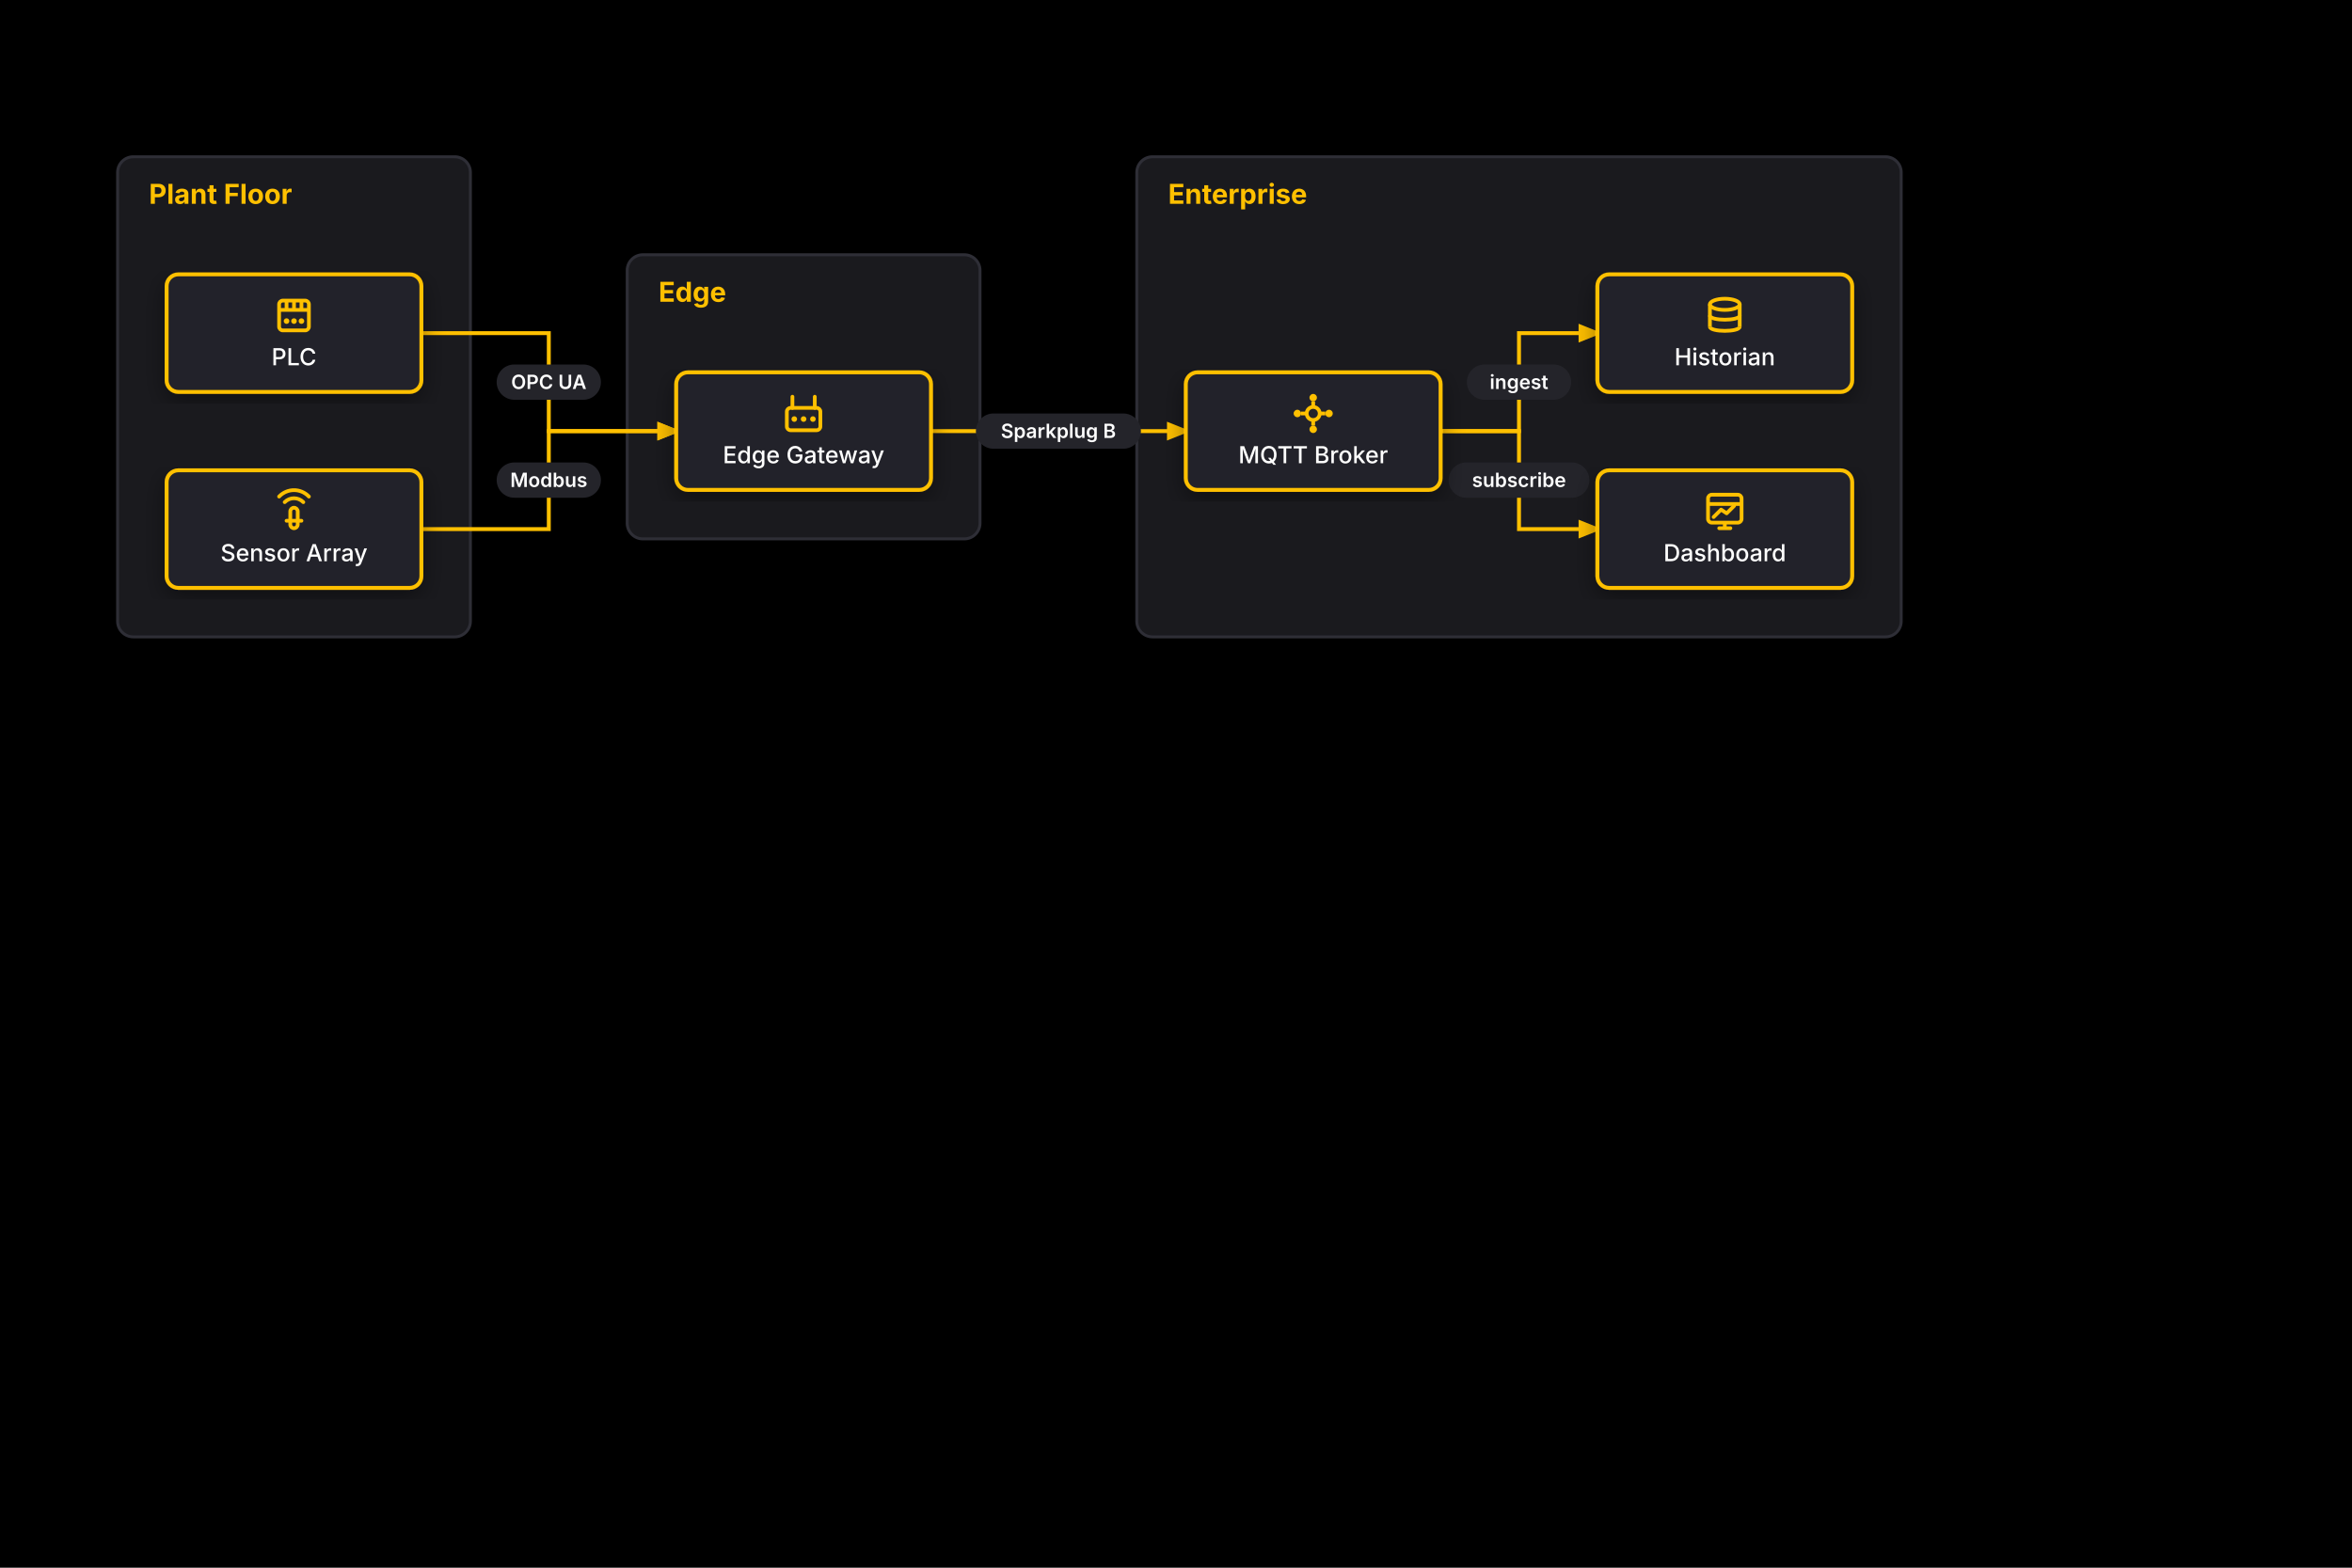
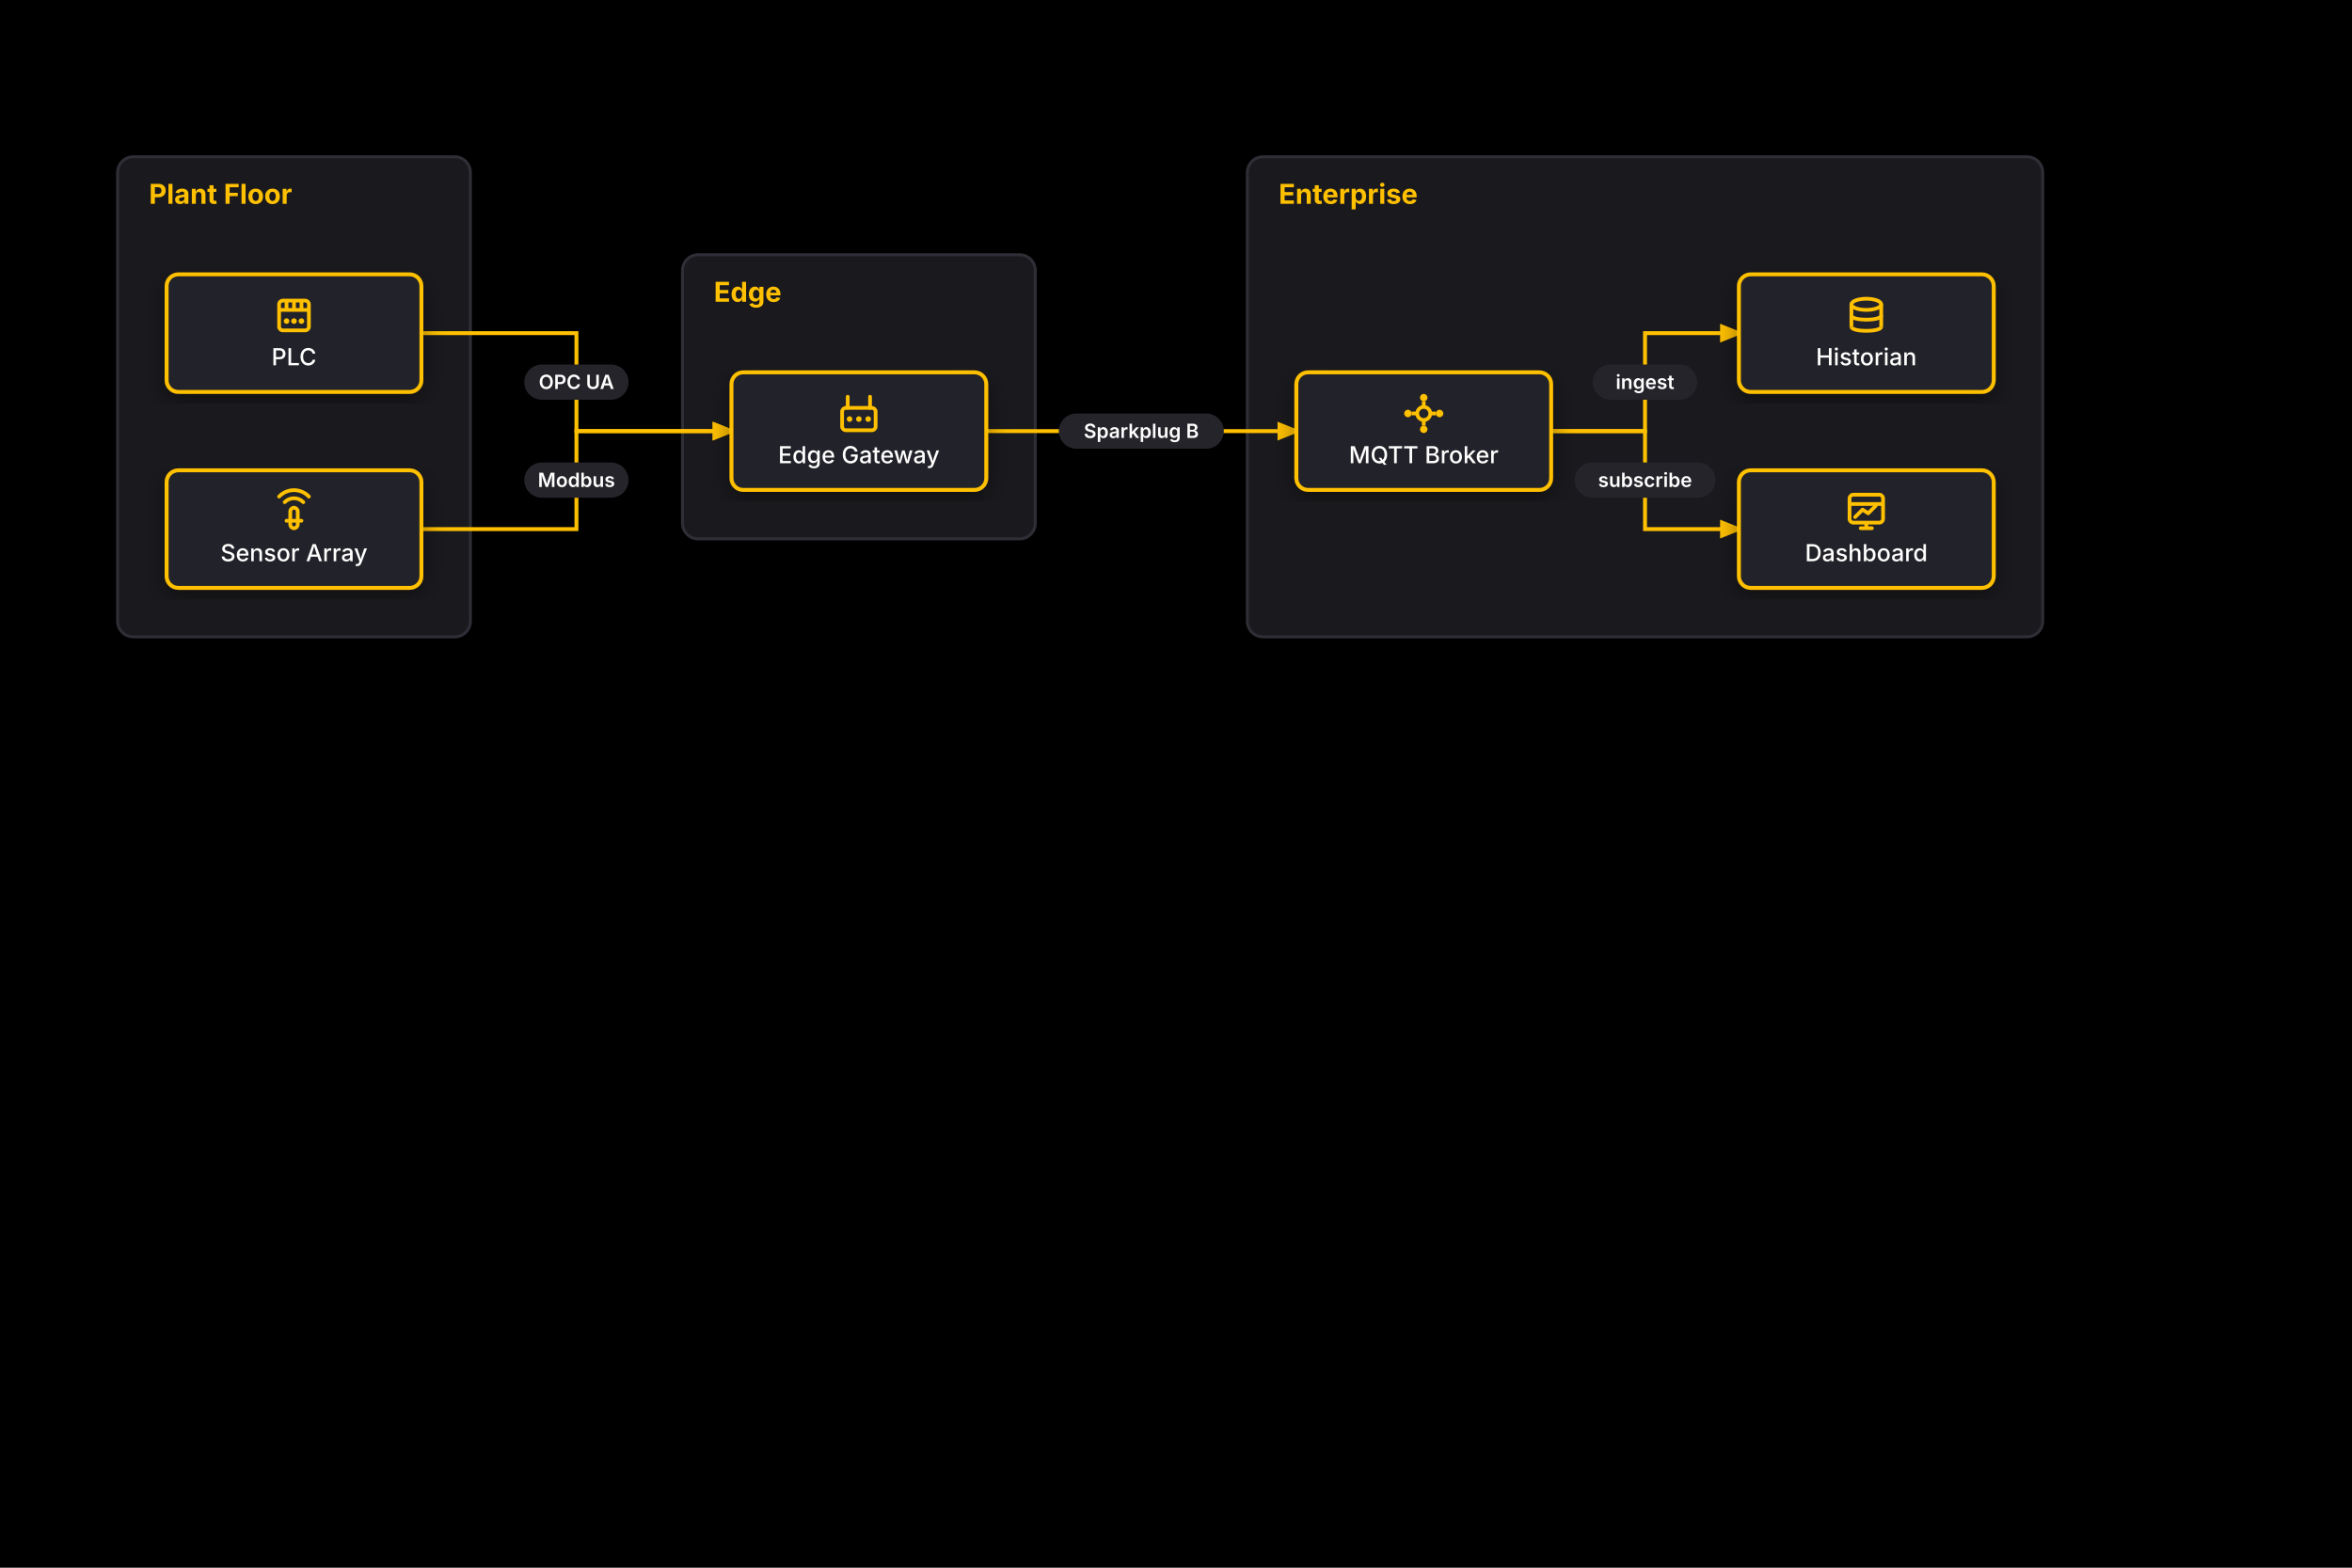
<svg xmlns="http://www.w3.org/2000/svg" viewBox="0 0 1200 800" width="1200" height="800">
  <defs>
    <marker id="arrow" viewBox="0 0 10 10" refX="8" refY="5" markerWidth="6" markerHeight="6" orient="auto-start-reverse">
      <path d="M 0 1 L 10 5 L 0 9 z" fill="#FFC000" />
    </marker>
    <marker id="arrow-tail" viewBox="0 0 10 10" refX="2" refY="5" markerWidth="6" markerHeight="6" orient="auto">
      <path d="M 10 1 L 0 5 L 10 9 z" fill="#FFC000" />
    </marker>
    <filter id="shadow" x="-10%" y="-10%" width="120%" height="120%">
      <feDropShadow dx="0" dy="4" stdDeviation="6" flood-color="#000000" flood-opacity="0.4" />
    </filter>
  </defs>
  <rect width="100%" height="100%" fill="#000000" />
  <g id="group_1">
    <rect x="60.0" y="80.0" width="180.0" height="245.0" rx="8" fill="#1A1A1E" stroke="#2E2E36" stroke-width="1.5" />
    <text x="76.0" y="104.0" fill="#FFC000" font-family="Inter, -apple-system, BlinkMacSystemFont, 'Segoe UI', Roboto, sans-serif" font-size="14" font-weight="bold">Plant Floor</text>
  </g>
  <g id="group_4">
-     <rect x="320.0" y="130.0" width="180.0" height="145.0" rx="8" fill="#1A1A1E" stroke="#2E2E36" stroke-width="1.5" />
-     <text x="336.0" y="154.0" fill="#FFC000" font-family="Inter, -apple-system, BlinkMacSystemFont, 'Segoe UI', Roboto, sans-serif" font-size="14" font-weight="bold">Edge</text>
+     <rect x="348.2" y="130.0" width="180.0" height="145.0" rx="8" fill="#1A1A1E" stroke="#2E2E36" stroke-width="1.5" />
+     <text x="364.2" y="154.0" fill="#FFC000" font-family="Inter, -apple-system, BlinkMacSystemFont, 'Segoe UI', Roboto, sans-serif" font-size="14" font-weight="bold">Edge</text>
  </g>
  <g id="group_6">
-     <rect x="580.0" y="80.0" width="390.0" height="245.0" rx="8" fill="#1A1A1E" stroke="#2E2E36" stroke-width="1.5" />
-     <text x="596.0" y="104.0" fill="#FFC000" font-family="Inter, -apple-system, BlinkMacSystemFont, 'Segoe UI', Roboto, sans-serif" font-size="14" font-weight="bold">Enterprise</text>
+     <rect x="636.4" y="80.0" width="405.8" height="245.0" rx="8" fill="#1A1A1E" stroke="#2E2E36" stroke-width="1.5" />
+     <text x="652.4" y="104.0" fill="#FFC000" font-family="Inter, -apple-system, BlinkMacSystemFont, 'Segoe UI', Roboto, sans-serif" font-size="14" font-weight="bold">Enterprise</text>
  </g>
-   <path d="M 215.0 170.0 L 280.0 170.0 L 280.0 220.0 L 345.0 220.0" fill="none" stroke="#FFC000" stroke-width="2" marker-end="url(#arrow)" />
+   <path d="M 215.0 170.0 L 294.1 170.0 L 294.1 220.0 L 373.2 220.0" fill="none" stroke="#FFC000" stroke-width="2" marker-end="url(#arrow)" />
  <g class="badge">
-     <rect x="253.4" y="186.0" width="53.2" height="18.0" rx="9.0" fill="#24242A" />
-     <text x="280.0" y="198.5" fill="#FFFFFF" font-size="10.0" font-family="Inter, -apple-system, BlinkMacSystemFont, 'Segoe UI', Roboto, sans-serif" font-weight="600" text-anchor="middle">OPC UA</text>
+     <rect x="267.5" y="186.0" width="53.2" height="18.0" rx="9.0" fill="#24242A" />
+     <text x="294.1" y="198.5" fill="#FFFFFF" font-size="10.0" font-family="Inter, -apple-system, BlinkMacSystemFont, 'Segoe UI', Roboto, sans-serif" font-weight="600" text-anchor="middle">OPC UA</text>
  </g>
-   <path d="M 215.0 270.0 L 280.0 270.0 L 280.0 220.0 L 345.0 220.0" fill="none" stroke="#FFC000" stroke-width="2" marker-end="url(#arrow)" />
+   <path d="M 215.0 270.0 L 294.1 270.0 L 294.1 220.0 L 373.2 220.0" fill="none" stroke="#FFC000" stroke-width="2" marker-end="url(#arrow)" />
  <g class="badge">
-     <rect x="253.4" y="236.0" width="53.2" height="18.0" rx="9.0" fill="#24242A" />
-     <text x="280.0" y="248.5" fill="#FFFFFF" font-size="10.0" font-family="Inter, -apple-system, BlinkMacSystemFont, 'Segoe UI', Roboto, sans-serif" font-weight="600" text-anchor="middle">Modbus</text>
+     <rect x="267.5" y="236.0" width="53.2" height="18.0" rx="9.0" fill="#24242A" />
+     <text x="294.1" y="248.5" fill="#FFFFFF" font-size="10.0" font-family="Inter, -apple-system, BlinkMacSystemFont, 'Segoe UI', Roboto, sans-serif" font-weight="600" text-anchor="middle">Modbus</text>
  </g>
-   <path d="M 475.0 220.0 L 605.0 220.0" fill="none" stroke="#FFC000" stroke-width="2" marker-end="url(#arrow)" />
+   <path d="M 503.2 220.0 L 661.4 220.0" fill="none" stroke="#FFC000" stroke-width="2" marker-end="url(#arrow)" />
  <g class="badge">
-     <rect x="497.9" y="211.0" width="84.2" height="18.0" rx="9.0" fill="#24242A" />
-     <text x="540.0" y="223.5" fill="#FFFFFF" font-size="10.0" font-family="Inter, -apple-system, BlinkMacSystemFont, 'Segoe UI', Roboto, sans-serif" font-weight="600" text-anchor="middle">Sparkplug B</text>
+     <rect x="540.2" y="211.0" width="84.2" height="18.0" rx="9.0" fill="#24242A" />
+     <text x="582.3" y="223.5" fill="#FFFFFF" font-size="10.0" font-family="Inter, -apple-system, BlinkMacSystemFont, 'Segoe UI', Roboto, sans-serif" font-weight="600" text-anchor="middle">Sparkplug B</text>
  </g>
-   <path d="M 735.0 220.0 L 775.0 220.0 L 775.0 170.0 L 815.0 170.0" fill="none" stroke="#FFC000" stroke-width="2" marker-end="url(#arrow)" />
+   <path d="M 791.4 220.0 L 839.3 220.0 L 839.3 170.0 L 887.2 170.0" fill="none" stroke="#FFC000" stroke-width="2" marker-end="url(#arrow)" />
  <g class="badge">
-     <rect x="748.4" y="186.0" width="53.2" height="18.0" rx="9.0" fill="#24242A" />
-     <text x="775.0" y="198.5" fill="#FFFFFF" font-size="10.0" font-family="Inter, -apple-system, BlinkMacSystemFont, 'Segoe UI', Roboto, sans-serif" font-weight="600" text-anchor="middle">ingest</text>
+     <rect x="812.7" y="186.0" width="53.2" height="18.0" rx="9.0" fill="#24242A" />
+     <text x="839.3" y="198.5" fill="#FFFFFF" font-size="10.0" font-family="Inter, -apple-system, BlinkMacSystemFont, 'Segoe UI', Roboto, sans-serif" font-weight="600" text-anchor="middle">ingest</text>
  </g>
-   <path d="M 735.0 220.0 L 775.0 220.0 L 775.0 270.0 L 815.0 270.0" fill="none" stroke="#FFC000" stroke-width="2" marker-end="url(#arrow)" />
+   <path d="M 791.4 220.0 L 839.3 220.0 L 839.3 270.0 L 887.2 270.0" fill="none" stroke="#FFC000" stroke-width="2" marker-end="url(#arrow)" />
  <g class="badge">
-     <rect x="739.1" y="236.0" width="71.8" height="18.0" rx="9.0" fill="#24242A" />
-     <text x="775.0" y="248.5" fill="#FFFFFF" font-size="10.0" font-family="Inter, -apple-system, BlinkMacSystemFont, 'Segoe UI', Roboto, sans-serif" font-weight="600" text-anchor="middle">subscribe</text>
+     <rect x="803.4" y="236.0" width="71.8" height="18.0" rx="9.0" fill="#24242A" />
+     <text x="839.3" y="248.5" fill="#FFFFFF" font-size="10.0" font-family="Inter, -apple-system, BlinkMacSystemFont, 'Segoe UI', Roboto, sans-serif" font-weight="600" text-anchor="middle">subscribe</text>
  </g>
  <g id="shape_2" filter="url(#shadow)">
    <rect x="85.0" y="140.0" width="130.0" height="60.0" rx="6.0" fill="#24242A" stroke="#FFC000" stroke-width="2.0" />
    <g class="icon icon-plc" transform="translate(138.6, 149.6) scale(0.95)">
      <rect x="4" y="4" width="16" height="16" rx="2" fill="none" stroke="#FFC000" stroke-width="2.0" />
      <line x1="4" y1="9" x2="20" y2="9" stroke="#FFC000" stroke-width="2.0" />
      <line x1="8" y1="4" x2="8" y2="9" stroke="#FFC000" stroke-width="2.0" />
      <line x1="12" y1="4" x2="12" y2="9" stroke="#FFC000" stroke-width="2.0" />
      <line x1="16" y1="4" x2="16" y2="9" stroke="#FFC000" stroke-width="2.0" />
      <circle cx="8" cy="15" r="1.5" fill="#FFC000" />
      <circle cx="12" cy="15" r="1.5" fill="#FFC000" />
      <circle cx="16" cy="15" r="1.5" fill="#FFC000" />
    </g>
    <text x="150.0" y="186.4" text-anchor="middle" fill="#FFFFFF" font-family="Inter, -apple-system, BlinkMacSystemFont, 'Segoe UI', Roboto, sans-serif" font-size="12" font-weight="500">PLC</text>
  </g>
  <g id="shape_3" filter="url(#shadow)">
    <rect x="85.0" y="240.0" width="130.0" height="60.0" rx="6.0" fill="#24242A" stroke="#FFC000" stroke-width="2.0" />
    <g class="icon icon-sensor" transform="translate(138.6, 249.6) scale(0.95)">
      <path d="M 4 4 A 11 11 0 0 1 20 4" fill="none" stroke="#FFC000" stroke-width="2.0" stroke-linecap="round" />
      <path d="M 7 7 A 7 7 0 0 1 17 7" fill="none" stroke="#FFC000" stroke-width="2.0" stroke-linecap="round" />
      <rect x="10" y="10" width="4" height="11" rx="2" fill="none" stroke="#FFC000" stroke-width="2.0" />
      <line x1="8" y1="17" x2="16" y2="17" stroke="#FFC000" stroke-width="2.0" stroke-linecap="round" />
    </g>
    <text x="150.0" y="286.4" text-anchor="middle" fill="#FFFFFF" font-family="Inter, -apple-system, BlinkMacSystemFont, 'Segoe UI', Roboto, sans-serif" font-size="12" font-weight="500">Sensor Array</text>
  </g>
  <g id="shape_5" filter="url(#shadow)">
-     <rect x="345.0" y="190.0" width="130.0" height="60.0" rx="6.0" fill="#24242A" stroke="#FFC000" stroke-width="2.0" />
-     <g class="icon icon-gateway" transform="translate(398.6, 199.6) scale(0.95)">
+     <rect x="373.2" y="190.0" width="130.0" height="60.0" rx="6.0" fill="#24242A" stroke="#FFC000" stroke-width="2.0" />
+     <g class="icon icon-gateway" transform="translate(426.8, 199.6) scale(0.95)">
      <line x1="6" y1="9" x2="6" y2="3" stroke="#FFC000" stroke-width="2.0" stroke-linecap="round" />
      <line x1="18" y1="9" x2="18" y2="3" stroke="#FFC000" stroke-width="2.0" stroke-linecap="round" />
      <rect x="3" y="9" width="18" height="12" rx="2" fill="none" stroke="#FFC000" stroke-width="2.0" />
      <circle cx="7" cy="15" r="1.5" fill="#FFC000" />
      <circle cx="12" cy="15" r="1.5" fill="#FFC000" />
      <circle cx="17" cy="15" r="1.5" fill="#FFC000" />
    </g>
-     <text x="410.0" y="236.4" text-anchor="middle" fill="#FFFFFF" font-family="Inter, -apple-system, BlinkMacSystemFont, 'Segoe UI', Roboto, sans-serif" font-size="12" font-weight="500">Edge Gateway</text>
+     <text x="438.2" y="236.4" text-anchor="middle" fill="#FFFFFF" font-family="Inter, -apple-system, BlinkMacSystemFont, 'Segoe UI', Roboto, sans-serif" font-size="12" font-weight="500">Edge Gateway</text>
  </g>
  <g id="shape_7" filter="url(#shadow)">
-     <rect x="605.0" y="190.0" width="130.0" height="60.0" rx="6.0" fill="#24242A" stroke="#FFC000" stroke-width="2.0" />
-     <g class="icon icon-broker" transform="translate(658.6, 199.6) scale(0.95)">
+     <rect x="661.4" y="190.0" width="130.0" height="60.0" rx="6.0" fill="#24242A" stroke="#FFC000" stroke-width="2.0" />
+     <g class="icon icon-broker" transform="translate(715.0, 199.6) scale(0.95)">
      <circle cx="12" cy="12" r="3.5" fill="none" stroke="#FFC000" stroke-width="2.0" />
      <circle cx="12" cy="3.5" r="2" fill="#FFC000" />
      <circle cx="12" cy="20.5" r="2" fill="#FFC000" />
      <circle cx="3.5" cy="12" r="2" fill="#FFC000" />
      <circle cx="20.5" cy="12" r="2" fill="#FFC000" />
      <line x1="12" y1="5.5" x2="12" y2="8.5" stroke="#FFC000" stroke-width="2.0" />
      <line x1="12" y1="15.5" x2="12" y2="18.5" stroke="#FFC000" stroke-width="2.0" />
      <line x1="5.5" y1="12" x2="8.5" y2="12" stroke="#FFC000" stroke-width="2.0" />
      <line x1="15.5" y1="12" x2="18.5" y2="12" stroke="#FFC000" stroke-width="2.0" />
    </g>
-     <text x="670.0" y="236.4" text-anchor="middle" fill="#FFFFFF" font-family="Inter, -apple-system, BlinkMacSystemFont, 'Segoe UI', Roboto, sans-serif" font-size="12" font-weight="500">MQTT Broker</text>
+     <text x="726.4" y="236.4" text-anchor="middle" fill="#FFFFFF" font-family="Inter, -apple-system, BlinkMacSystemFont, 'Segoe UI', Roboto, sans-serif" font-size="12" font-weight="500">MQTT Broker</text>
  </g>
  <g id="shape_8" filter="url(#shadow)">
-     <rect x="815.0" y="140.0" width="130.0" height="60.0" rx="6.0" fill="#24242A" stroke="#FFC000" stroke-width="2.0" />
-     <g class="icon icon-database" transform="translate(868.6, 149.6) scale(0.95)">
+     <rect x="887.2" y="140.0" width="130.0" height="60.0" rx="6.0" fill="#24242A" stroke="#FFC000" stroke-width="2.0" />
+     <g class="icon icon-database" transform="translate(940.8, 149.6) scale(0.95)">
      <ellipse cx="12" cy="6" rx="8" ry="3" fill="none" stroke="#FFC000" stroke-width="2.0" />
      <path d="M 4 12 C 4 15 20 15 20 12" fill="none" stroke="#FFC000" stroke-width="2.0" />
      <path d="M 4 18 C 4 21 20 21 20 18" fill="none" stroke="#FFC000" stroke-width="2.0" />
      <line x1="4" y1="6" x2="4" y2="18" stroke="#FFC000" stroke-width="2.0" />
      <line x1="20" y1="6" x2="20" y2="18" stroke="#FFC000" stroke-width="2.0" />
    </g>
-     <text x="880.0" y="186.4" text-anchor="middle" fill="#FFFFFF" font-family="Inter, -apple-system, BlinkMacSystemFont, 'Segoe UI', Roboto, sans-serif" font-size="12" font-weight="500">Historian</text>
+     <text x="952.2" y="186.4" text-anchor="middle" fill="#FFFFFF" font-family="Inter, -apple-system, BlinkMacSystemFont, 'Segoe UI', Roboto, sans-serif" font-size="12" font-weight="500">Historian</text>
  </g>
  <g id="shape_9" filter="url(#shadow)">
-     <rect x="815.0" y="240.0" width="130.0" height="60.0" rx="6.0" fill="#24242A" stroke="#FFC000" stroke-width="2.0" />
-     <g class="icon icon-dashboard" transform="translate(868.6, 249.6) scale(0.95)">
+     <rect x="887.2" y="240.0" width="130.0" height="60.0" rx="6.0" fill="#24242A" stroke="#FFC000" stroke-width="2.0" />
+     <g class="icon icon-dashboard" transform="translate(940.8, 249.6) scale(0.95)">
      <rect x="3" y="3" width="18" height="15" rx="2" fill="none" stroke="#FFC000" stroke-width="2.0" />
      <line x1="3" y1="8" x2="21" y2="8" stroke="#FFC000" stroke-width="2.0" />
      <polyline points="6,15 10,11 13,13 17,9" fill="none" stroke="#FFC000" stroke-width="2.0" stroke-linecap="round" stroke-linejoin="round" />
      <line x1="9" y1="21" x2="15" y2="21" stroke="#FFC000" stroke-width="2.0" stroke-linecap="round" />
      <line x1="12" y1="18" x2="12" y2="21" stroke="#FFC000" stroke-width="2.0" />
    </g>
-     <text x="880.0" y="286.4" text-anchor="middle" fill="#FFFFFF" font-family="Inter, -apple-system, BlinkMacSystemFont, 'Segoe UI', Roboto, sans-serif" font-size="12" font-weight="500">Dashboard</text>
+     <text x="952.2" y="286.4" text-anchor="middle" fill="#FFFFFF" font-family="Inter, -apple-system, BlinkMacSystemFont, 'Segoe UI', Roboto, sans-serif" font-size="12" font-weight="500">Dashboard</text>
  </g>
</svg>
